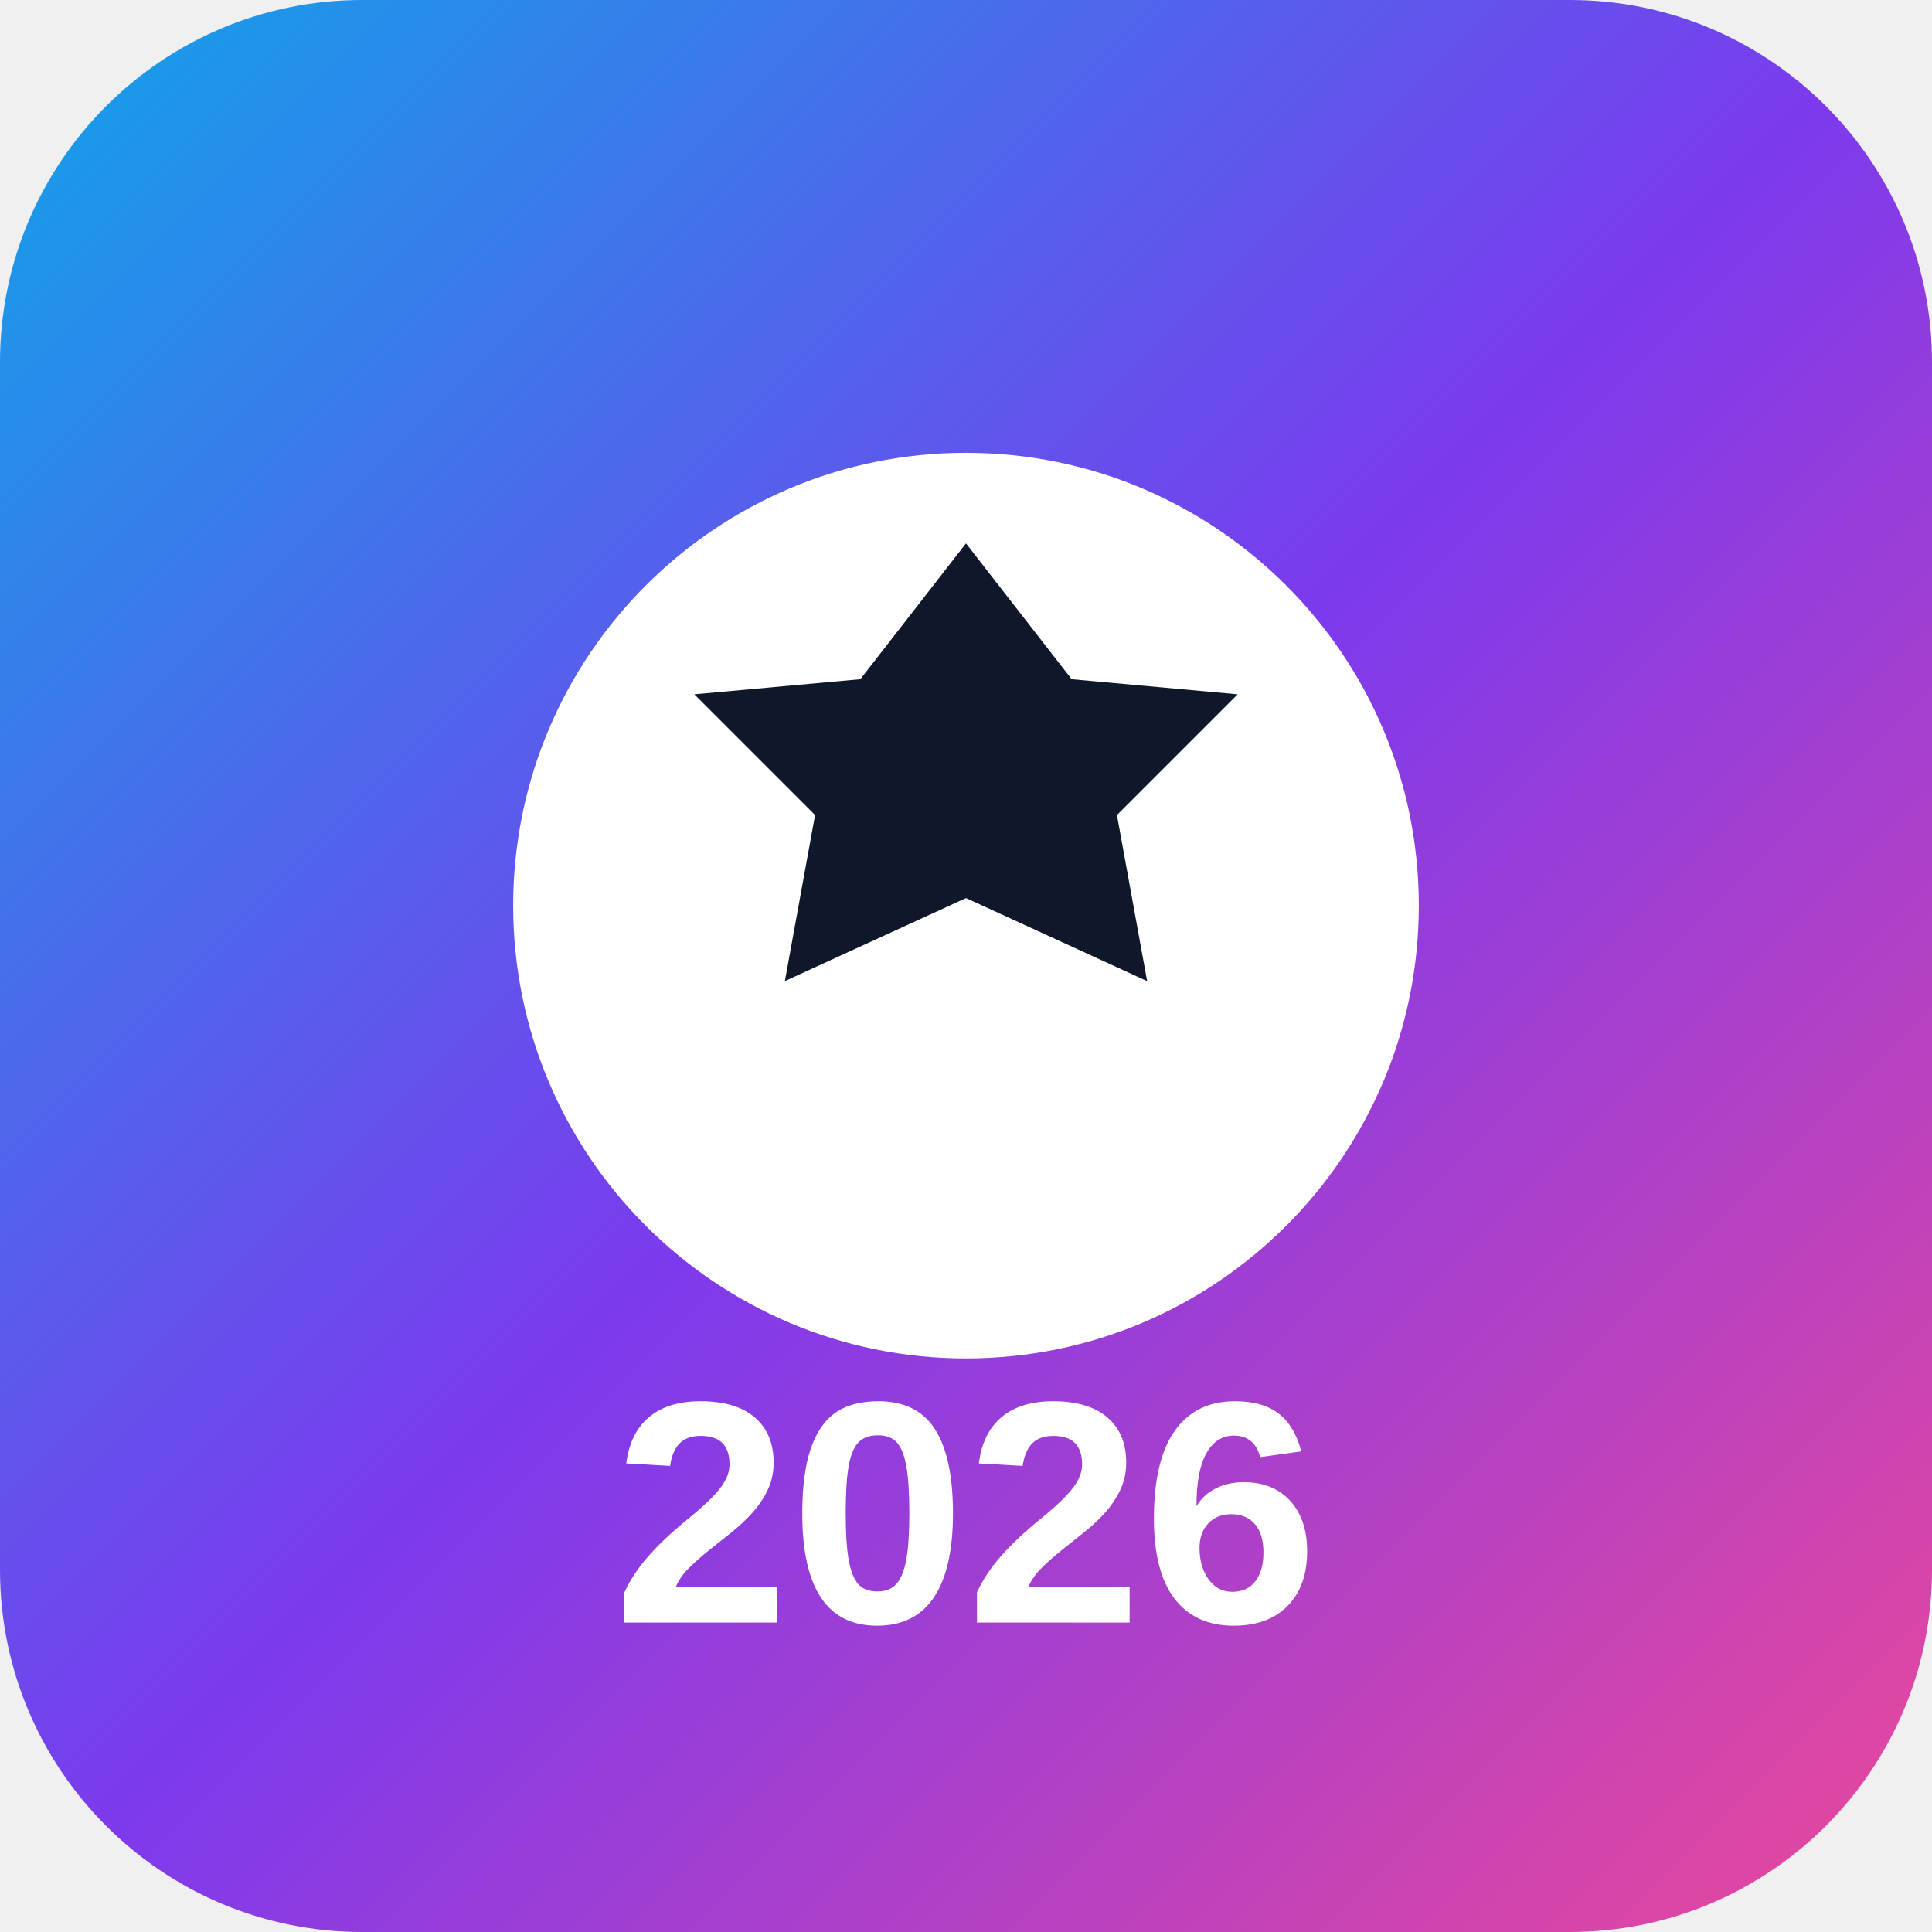
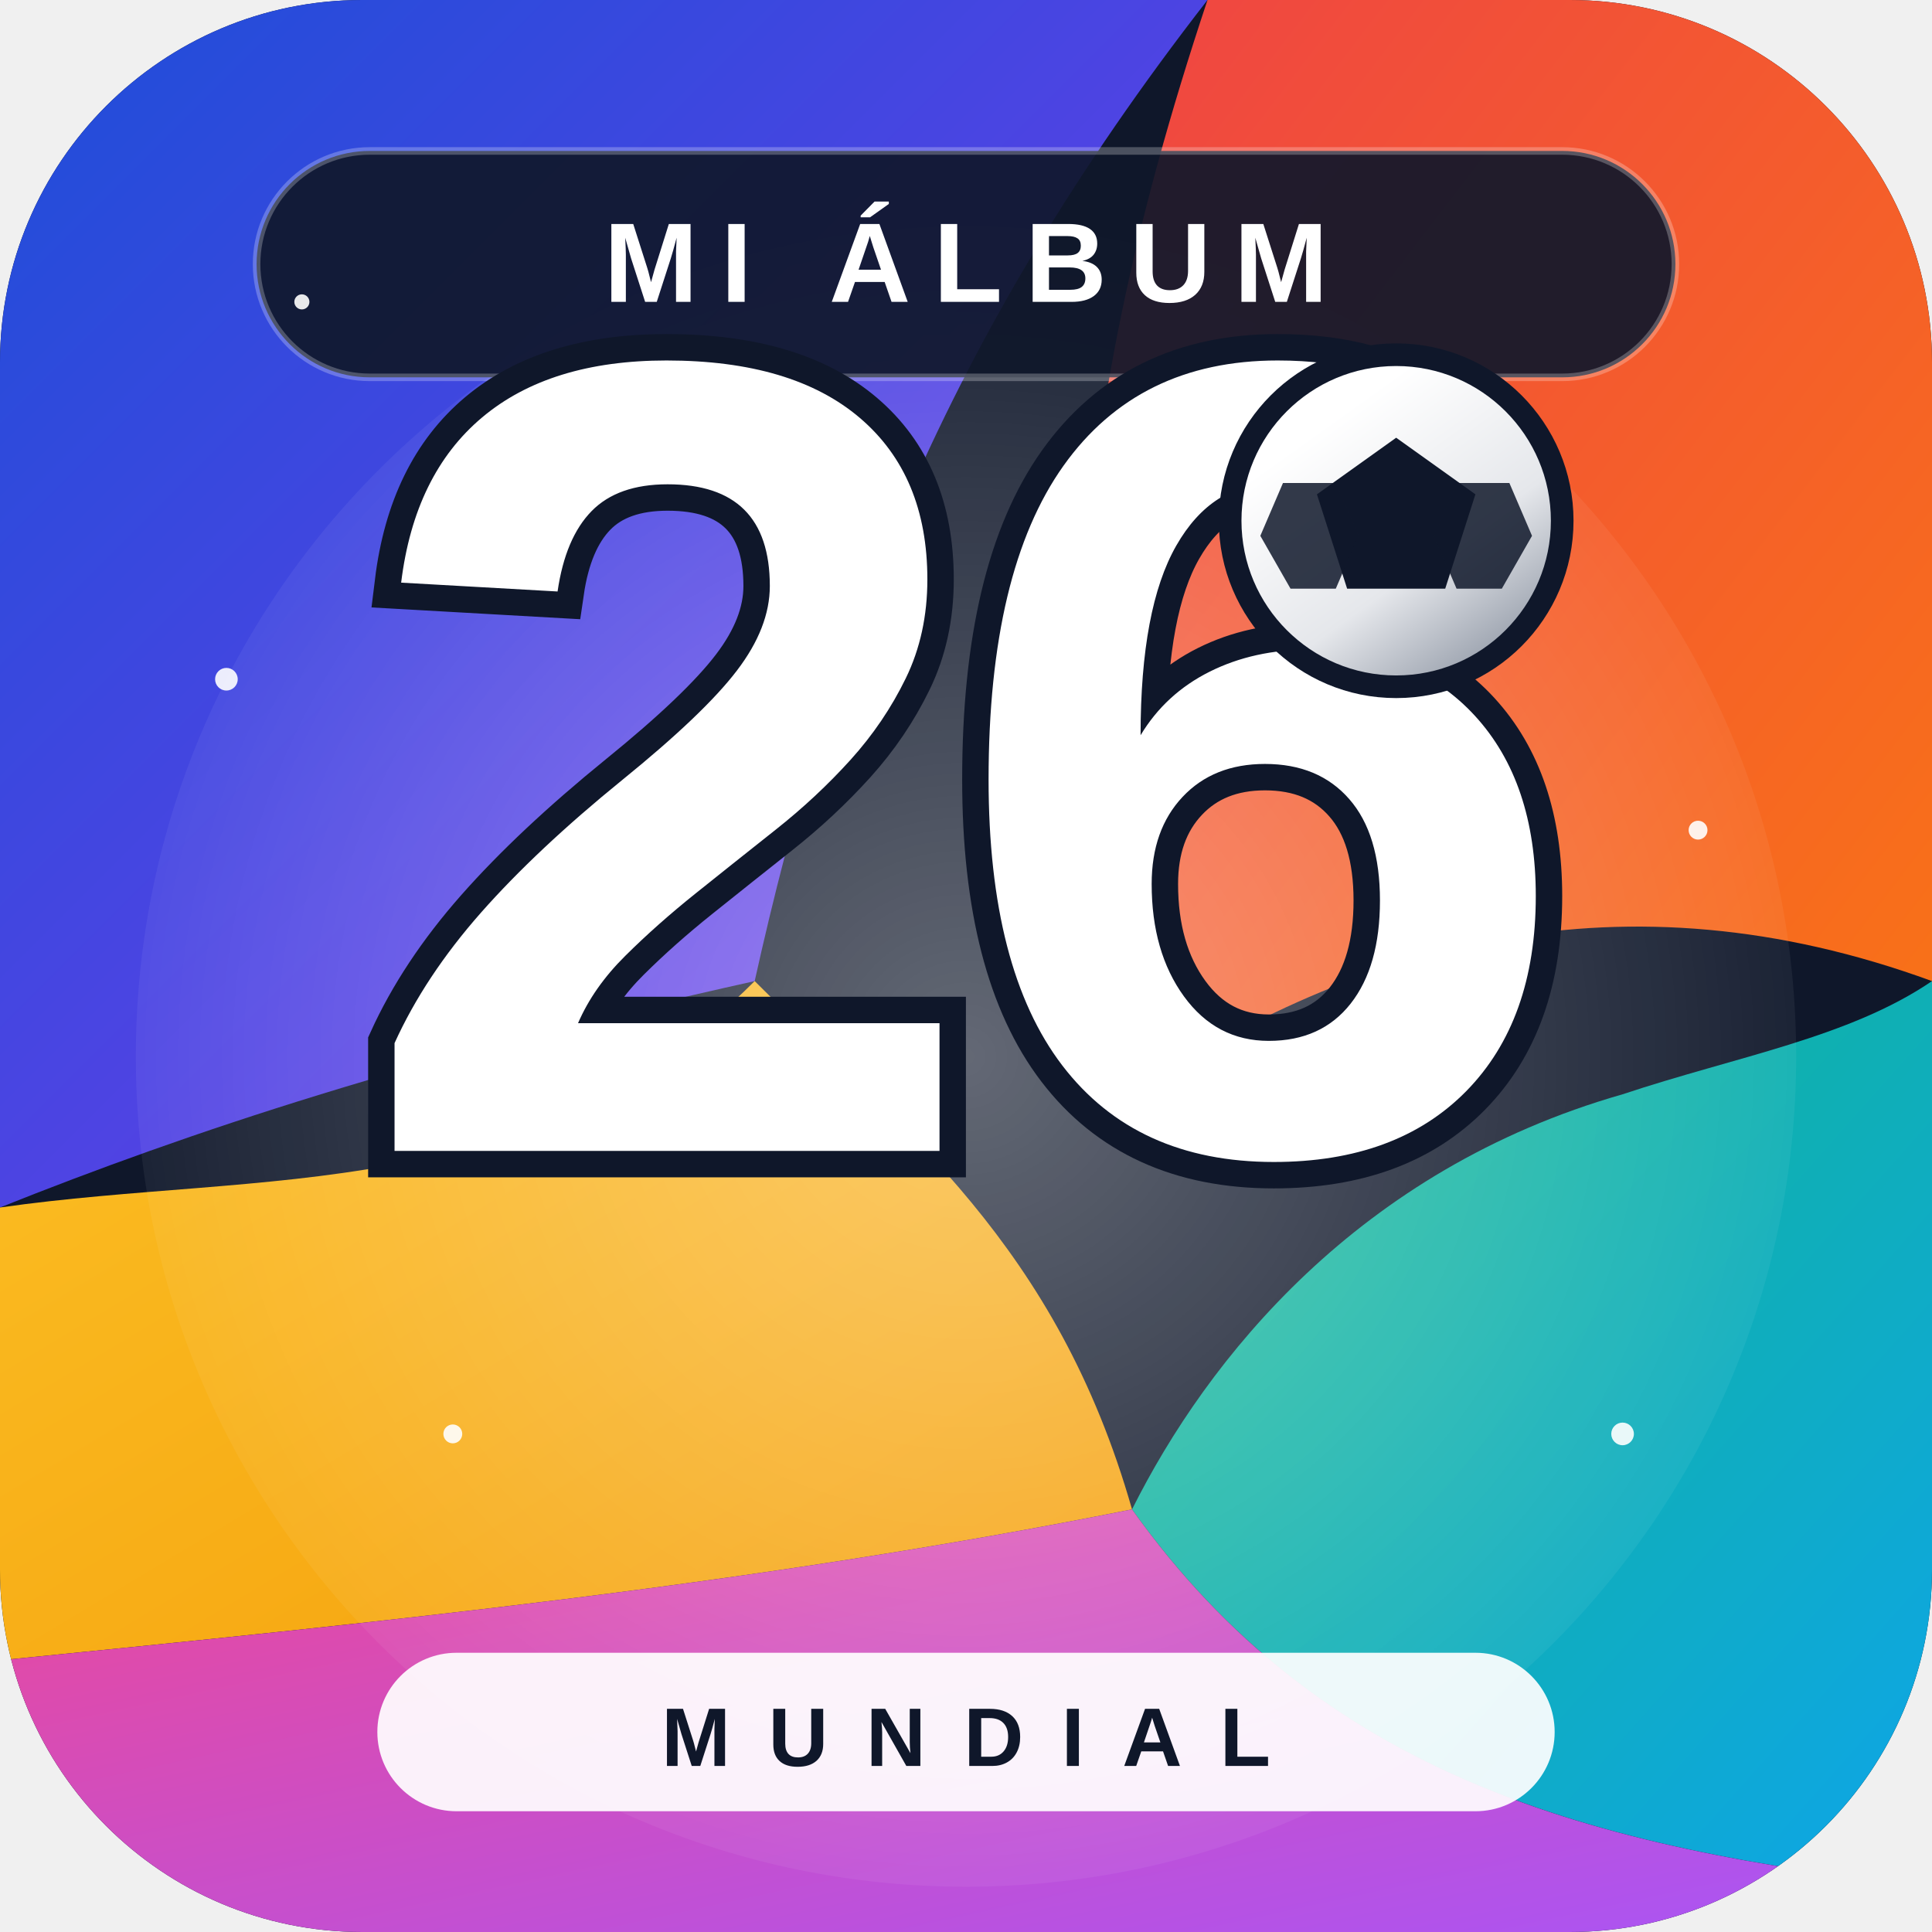
- <svg xmlns="http://www.w3.org/2000/svg" viewBox="0 0 512 512">
+ <svg xmlns="http://www.w3.org/2000/svg" viewBox="0 0 512 512" role="img" aria-label="Mi Álbum Mundial 2026">
  <defs>
-     <linearGradient id="bg" x1="0" y1="0" x2="1" y2="1">
-       <stop offset="0" stop-color="#0ea5e9" />
-       <stop offset="0.5" stop-color="#7c3aed" />
-       <stop offset="1" stop-color="#ec4899" />
+     <clipPath id="rounded">
+       <rect width="512" height="512" rx="96" />
+     </clipPath>
+     <linearGradient id="blueViolet" x1="0" y1="0" x2="1" y2="1">
+       <stop offset="0%" stop-color="#1d4ed8" />
+       <stop offset="100%" stop-color="#7c3aed" />
+     </linearGradient>
+     <linearGradient id="redOrange" x1="0" y1="0" x2="1" y2="1">
+       <stop offset="0%" stop-color="#ef4444" />
+       <stop offset="100%" stop-color="#f97316" />
+     </linearGradient>
+     <linearGradient id="amber" x1="0" y1="0" x2="1" y2="1">
+       <stop offset="0%" stop-color="#fbbf24" />
+       <stop offset="100%" stop-color="#f59e0b" />
+     </linearGradient>
+     <linearGradient id="emerald" x1="0" y1="0" x2="1" y2="1">
+       <stop offset="0%" stop-color="#10b981" />
+       <stop offset="100%" stop-color="#0ea5e9" />
+     </linearGradient>
+     <linearGradient id="fuchsiaPink" x1="0" y1="0" x2="1" y2="1">
+       <stop offset="0%" stop-color="#ec4899" />
+       <stop offset="100%" stop-color="#a855f7" />
+     </linearGradient>
+     <radialGradient id="bigGlow" cx="0.5" cy="0.5" r="0.6">
+       <stop offset="0%" stop-color="rgba(255,255,255,0.35)" />
+       <stop offset="100%" stop-color="rgba(255,255,255,0)" />
+     </radialGradient>
+     <linearGradient id="ballShade" x1="0.3" y1="0.2" x2="0.8" y2="0.9">
+       <stop offset="0%" stop-color="#ffffff" />
+       <stop offset="60%" stop-color="#e5e7eb" />
+       <stop offset="100%" stop-color="#9ca3af" />
    </linearGradient>
  </defs>
-   <rect width="512" height="512" rx="96" fill="url(#bg)" />
-   <circle cx="256" cy="240" r="120" fill="#ffffff" />
-   <path d="M256 144 l28 36 l44 4 l-32 32 l8 44 l-48 -22 l-48 22 l8 -44 l-32 -32 l44 -4z" fill="#0f172a" />
-   <text x="256" y="430" text-anchor="middle" font-family="Arial,sans-serif" font-weight="900" font-size="84" fill="#ffffff">2026</text>
+   <g clip-path="url(#rounded)">
+     <rect width="512" height="512" fill="#0f172a" />
+     <path d="M 0,0 L 320,0 C 250,90 220,170 200,260 C 110,280 50,300 0,320 Z" fill="url(#blueViolet)" />
+     <path d="M 320,0 L 512,0 L 512,260 C 430,230 360,250 300,290 C 280,200 280,120 320,0 Z" fill="url(#redOrange)" />
+     <path d="M 0,320 C 70,310 140,320 200,260 C 240,300 280,330 300,400 C 200,420 100,430 0,440 Z" fill="url(#amber)" />
+     <path d="M 512,260 L 512,500 C 420,490 350,470 300,400 C 320,360 360,310 430,290 C 460,280 490,275 512,260 Z" fill="url(#emerald)" />
+     <path d="M 0,440 L 0,512 L 512,512 L 512,500 C 420,490 350,470 300,400 C 200,420 100,430 0,440 Z" fill="url(#fuchsiaPink)" />
+     <circle cx="256" cy="280" r="220" fill="url(#bigGlow)" />
+     <g>
+       <rect x="68" y="40" width="376" height="60" rx="30" fill="#0f172a" opacity="0.92" />
+       <rect x="68" y="40" width="376" height="60" rx="30" fill="none" stroke="rgba(255,255,255,0.25)" stroke-width="2" />
+       <text x="256" y="80" text-anchor="middle" font-family="'Trebuchet MS','Arial Black',Arial,sans-serif" font-weight="900" font-size="30" fill="#ffffff" letter-spacing="6">MI ÁLBUM</text>
+     </g>
+     <g transform="translate(256 305)">
+       <text text-anchor="middle" font-family="'Arial Black','Helvetica Neue',Arial,sans-serif" font-weight="900" font-size="300" fill="#ffffff" stroke="#0f172a" stroke-width="14" paint-order="stroke fill" style="letter-spacing:-10px">26</text>
+     </g>
+     <g transform="translate(370 138)">
+       <circle r="44" fill="url(#ballShade)" stroke="#0f172a" stroke-width="6" />
+       <polygon points="0,-22 21,-7 13,18 -13,18 -21,-7" fill="#0f172a" />
+       <polygon points="-30,-10 -36,4 -28,18 -16,18 -10,4 -16,-10" fill="#0f172a" opacity="0.85" />
+       <polygon points="30,-10 36,4 28,18 16,18 10,4 16,-10" fill="#0f172a" opacity="0.85" />
+     </g>
+     <g>
+       <rect x="100" y="438" width="312" height="42" rx="21" fill="#ffffff" opacity="0.92" />
+       <text x="256" y="468" text-anchor="middle" font-family="'Trebuchet MS','Arial Black',Arial,sans-serif" font-weight="900" font-size="22" fill="#0f172a" letter-spacing="10">MUNDIAL</text>
+     </g>
+     <g fill="#ffffff" opacity="0.9">
+       <circle cx="60" cy="180" r="3" />
+       <circle cx="450" cy="220" r="2.5" />
+       <circle cx="120" cy="380" r="2.5" />
+       <circle cx="430" cy="380" r="3" />
+       <circle cx="80" cy="80" r="2" />
+     </g>
+   </g>
</svg>
